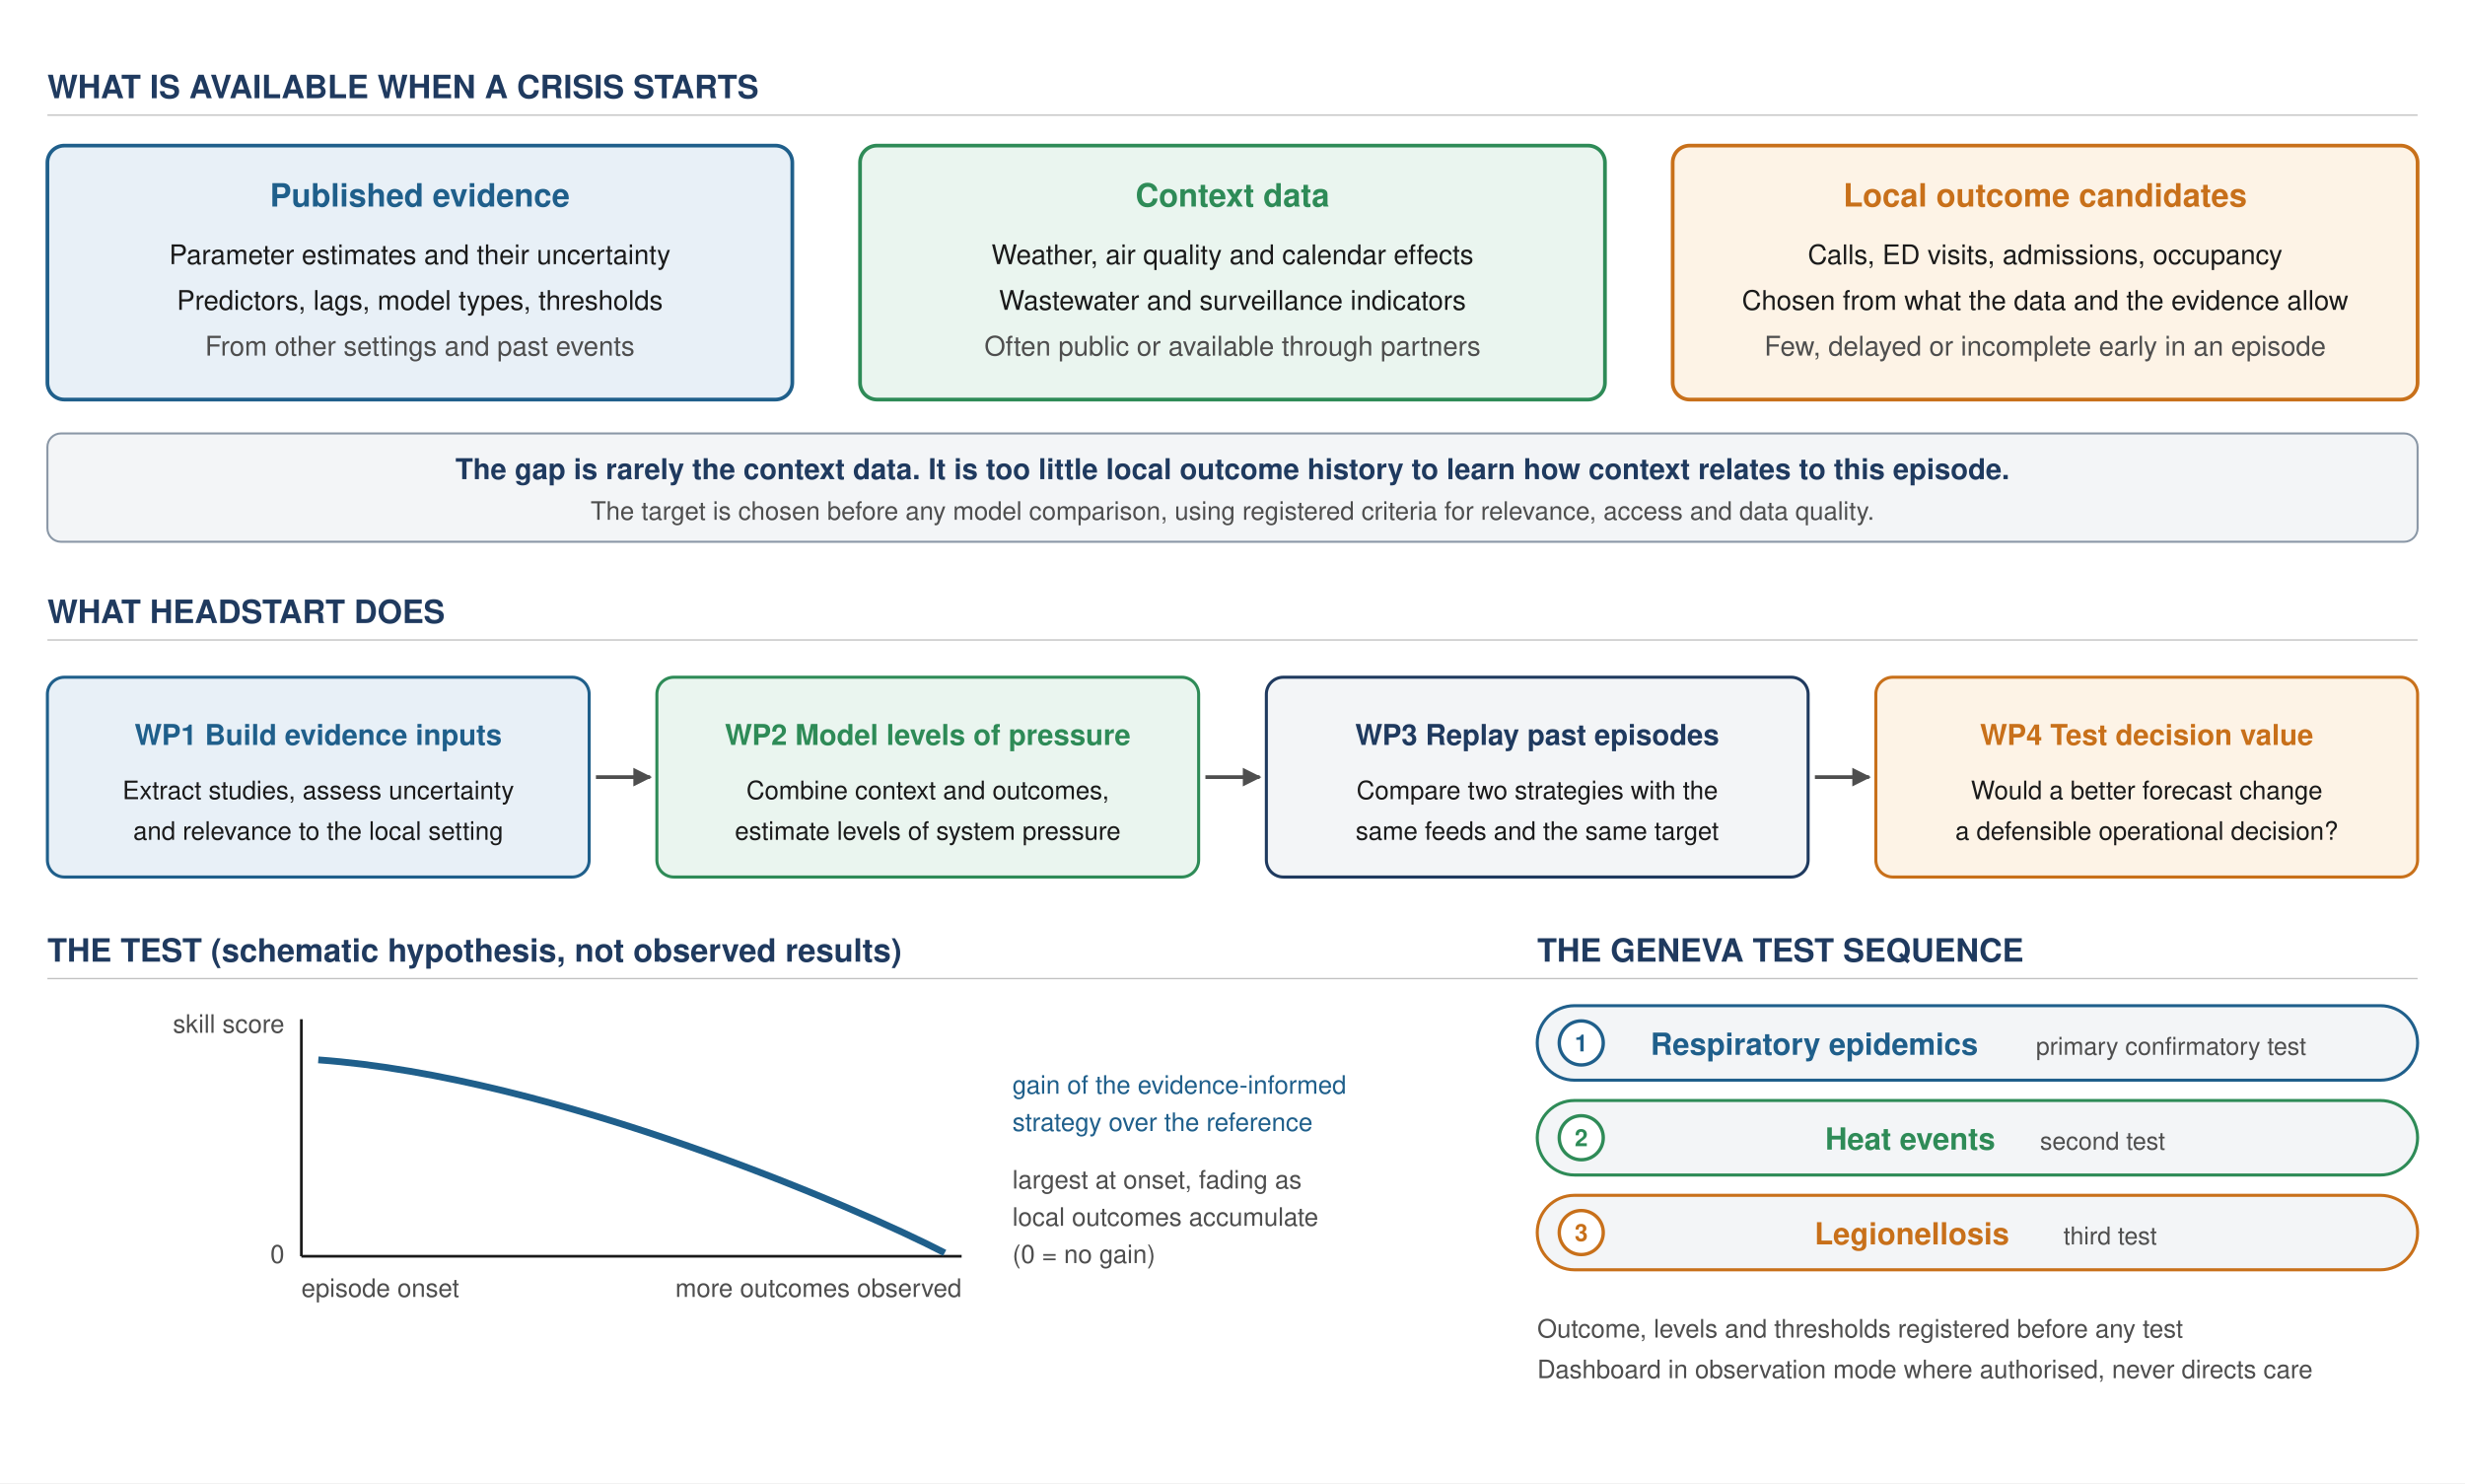
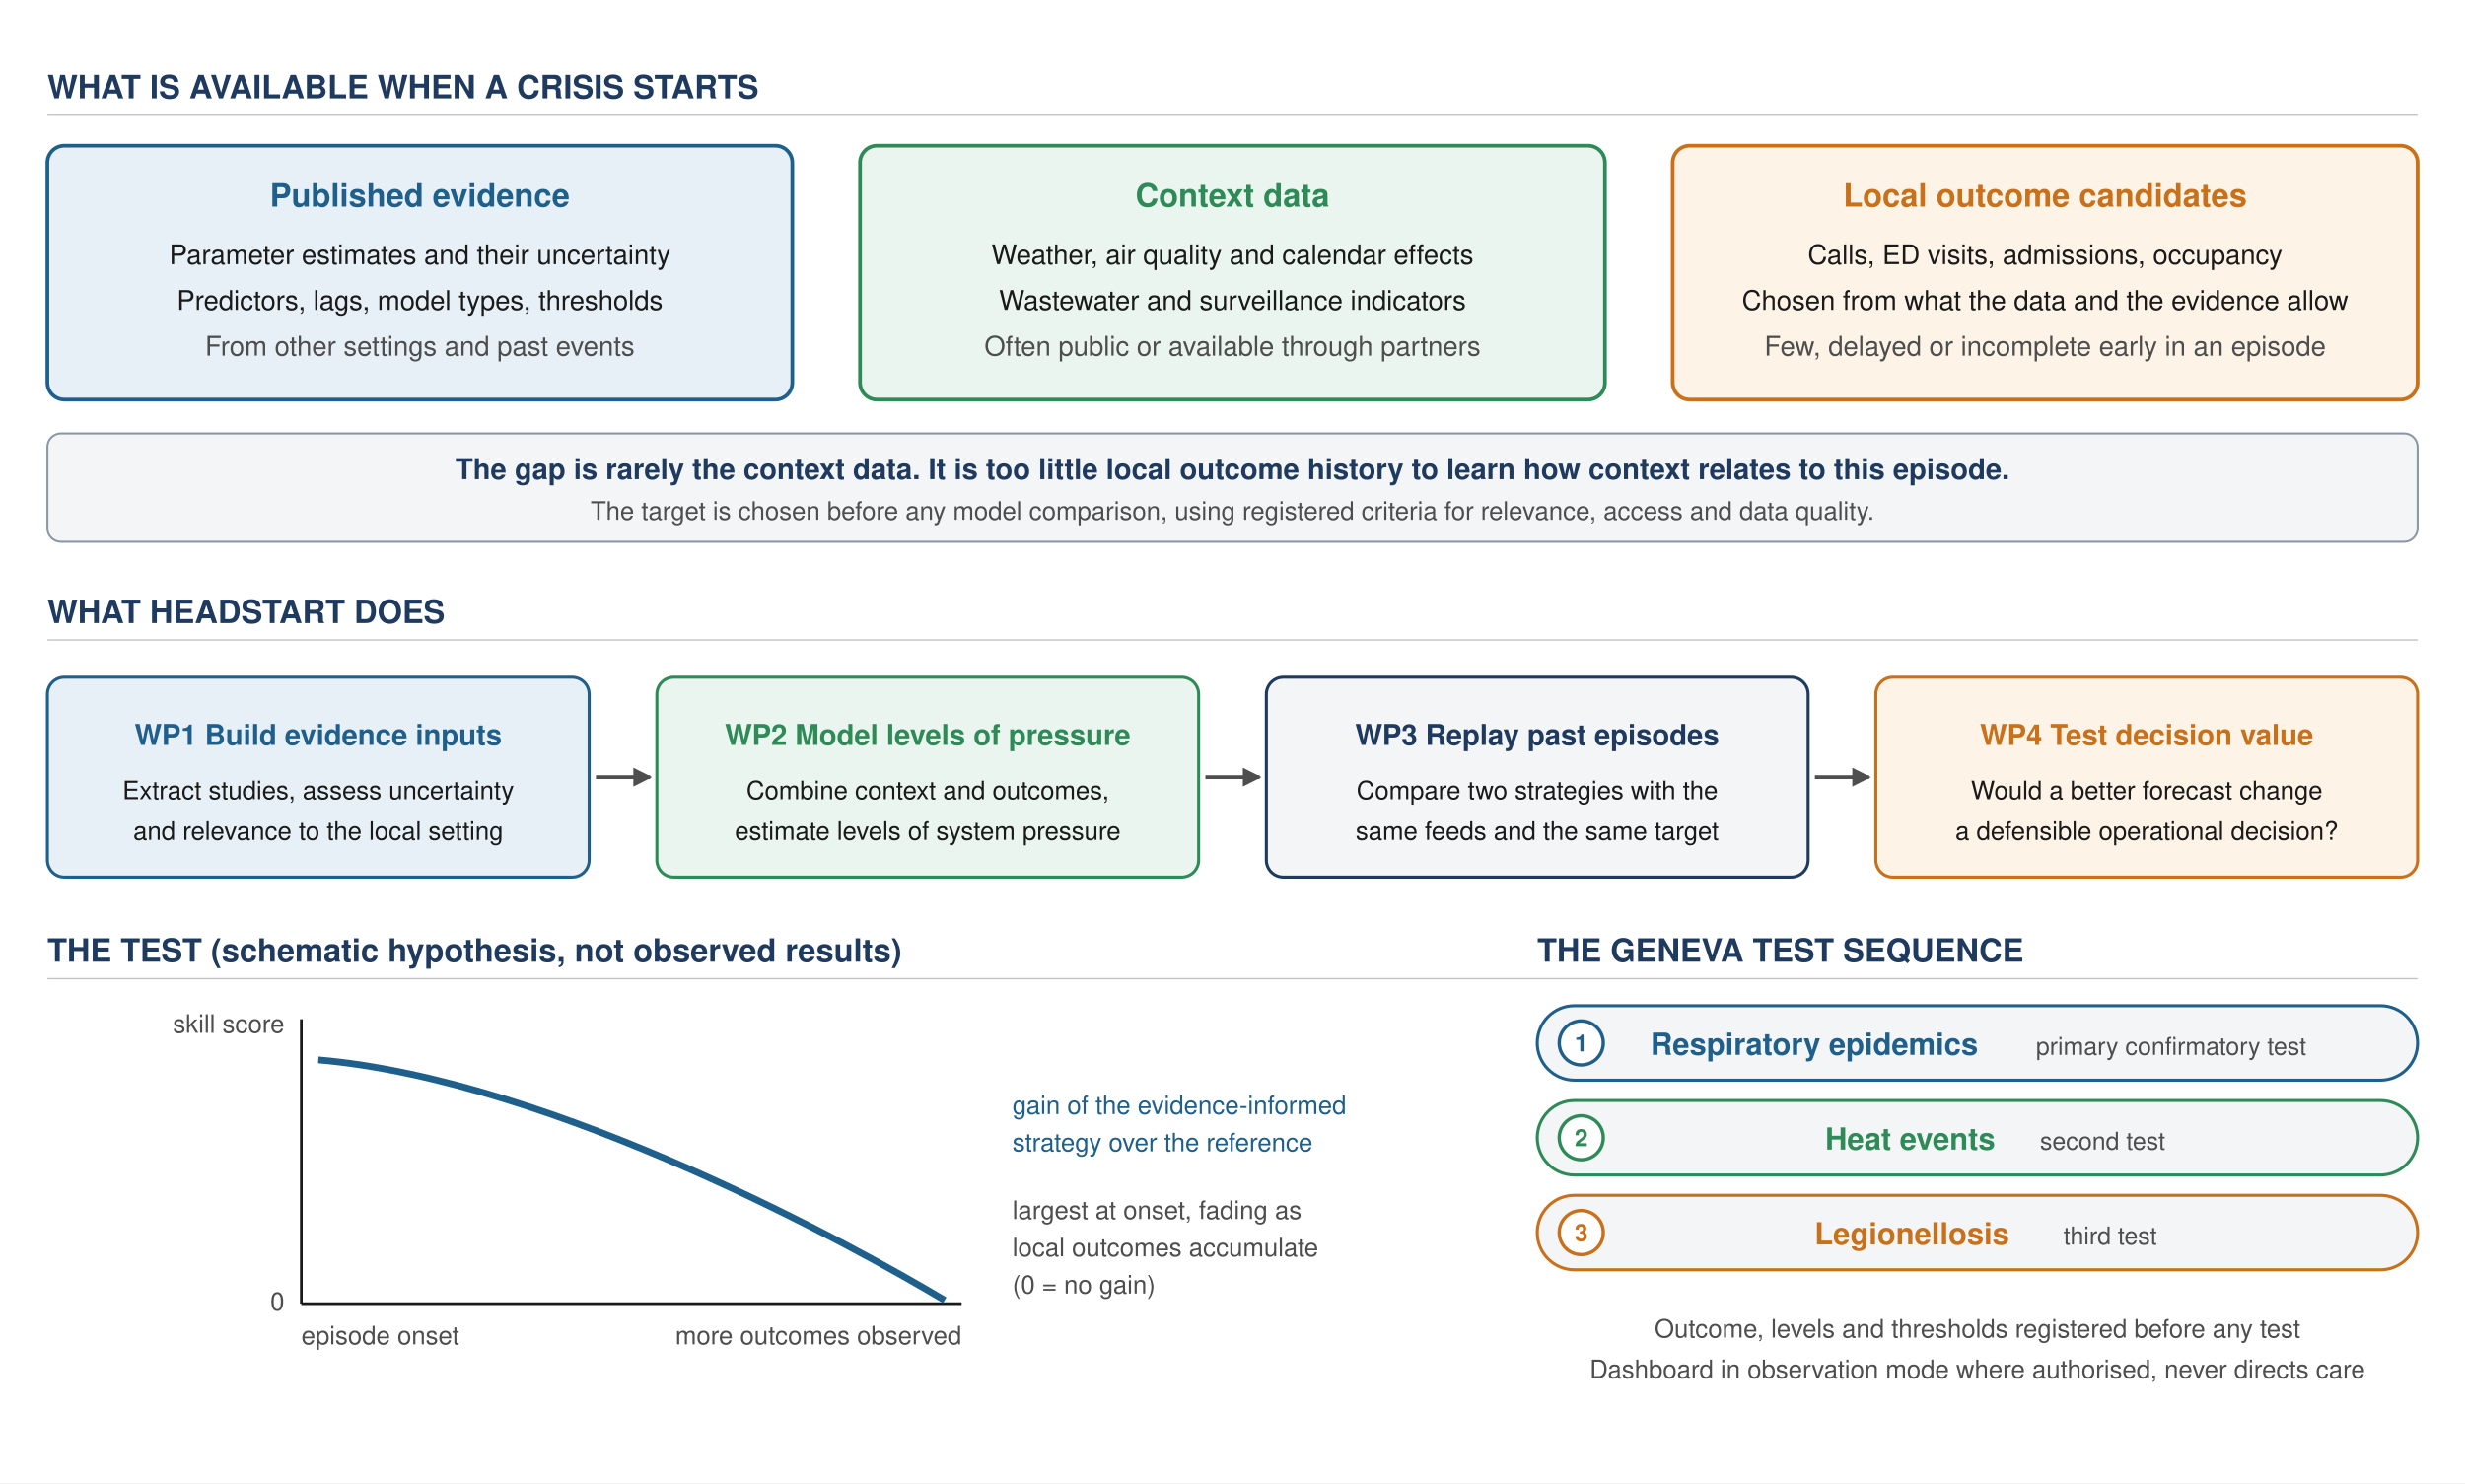
<svg xmlns="http://www.w3.org/2000/svg" width="1456" height="876" viewBox="0 0 1456 876">
  <defs>
    <marker id="a" viewBox="0 0 10 10" refX="9" refY="5" markerWidth="5" markerHeight="5" orient="auto-start-reverse">
      <path d="M 0 0 L 10 5 L 0 10 z" fill="#4e4e4e" />
    </marker>
  </defs>
  <rect width="1456" height="876" fill="white" />
  <g transform="translate(28,28)">
    <text x="0" y="30" font-family="Helvetica, Arial, sans-serif" font-size="19" fill="#1f3a5f" text-anchor="start" font-weight="bold" font-style="normal">WHAT IS AVAILABLE WHEN A CRISIS STARTS</text>
    <line x1="0" y1="40" x2="1400" y2="40" stroke="#9a9a9a" stroke-width="0.8" opacity="0.6" />
    <rect x="0" y="58" width="440" height="150" rx="10" fill="#e8f0f7" stroke="#1f5f8b" stroke-width="2.2" />
    <text x="220.0" y="94" font-family="Helvetica, Arial, sans-serif" font-size="19" fill="#1f5f8b" text-anchor="middle" font-weight="bold" font-style="normal">Published evidence</text>
    <text x="220.0" y="128" font-family="Helvetica, Arial, sans-serif" font-size="16" fill="#1a1a1a" text-anchor="middle" font-weight="normal" font-style="normal">Parameter estimates and their uncertainty</text>
    <text x="220.0" y="155" font-family="Helvetica, Arial, sans-serif" font-size="16" fill="#1a1a1a" text-anchor="middle" font-weight="normal" font-style="normal">Predictors, lags, model types, thresholds</text>
    <text x="220.0" y="182" font-family="Helvetica, Arial, sans-serif" font-size="16" fill="#4e4e4e" text-anchor="middle" font-weight="normal" font-style="normal">From other settings and past events</text>
    <rect x="480" y="58" width="440" height="150" rx="10" fill="#eaf5ef" stroke="#2e8b57" stroke-width="2.2" />
    <text x="700.0" y="94" font-family="Helvetica, Arial, sans-serif" font-size="19" fill="#2e8b57" text-anchor="middle" font-weight="bold" font-style="normal">Context data</text>
    <text x="700.0" y="128" font-family="Helvetica, Arial, sans-serif" font-size="16" fill="#1a1a1a" text-anchor="middle" font-weight="normal" font-style="normal">Weather, air quality and calendar effects</text>
    <text x="700.0" y="155" font-family="Helvetica, Arial, sans-serif" font-size="16" fill="#1a1a1a" text-anchor="middle" font-weight="normal" font-style="normal">Wastewater and surveillance indicators</text>
    <text x="700.0" y="182" font-family="Helvetica, Arial, sans-serif" font-size="16" fill="#4e4e4e" text-anchor="middle" font-weight="normal" font-style="normal">Often public or available through partners</text>
    <rect x="960" y="58" width="440" height="150" rx="10" fill="#fdf3e6" stroke="#c8701a" stroke-width="2.2" />
    <text x="1180.0" y="94" font-family="Helvetica, Arial, sans-serif" font-size="19" fill="#c8701a" text-anchor="middle" font-weight="bold" font-style="normal">Local outcome candidates</text>
    <text x="1180.0" y="128" font-family="Helvetica, Arial, sans-serif" font-size="16" fill="#1a1a1a" text-anchor="middle" font-weight="normal" font-style="normal">Calls, ED visits, admissions, occupancy</text>
    <text x="1180.0" y="155" font-family="Helvetica, Arial, sans-serif" font-size="16" fill="#1a1a1a" text-anchor="middle" font-weight="normal" font-style="normal">Chosen from what the data and the evidence allow</text>
    <text x="1180.0" y="182" font-family="Helvetica, Arial, sans-serif" font-size="16" fill="#4e4e4e" text-anchor="middle" font-weight="normal" font-style="normal">Few, delayed or incomplete early in an episode</text>
    <rect x="0" y="228" width="1400" height="64" rx="8" fill="#f3f5f7" stroke="#8a97a6" stroke-width="1.2" />
    <text x="700.0" y="255" font-family="Helvetica, Arial, sans-serif" font-size="17" fill="#1f3a5f" text-anchor="middle" font-weight="bold" font-style="normal">The gap is rarely the context data. It is too little local outcome history to learn how context relates to this episode.</text>
    <text x="700.0" y="279" font-family="Helvetica, Arial, sans-serif" font-size="15" fill="#4e4e4e" text-anchor="middle" font-weight="normal" font-style="normal">The target is chosen before any model comparison, using registered criteria for relevance, access and data quality.</text>
    <text x="0" y="340" font-family="Helvetica, Arial, sans-serif" font-size="19" fill="#1f3a5f" text-anchor="start" font-weight="bold" font-style="normal">WHAT HEADSTART DOES</text>
    <line x1="0" y1="350" x2="1400" y2="350" stroke="#9a9a9a" stroke-width="0.8" opacity="0.6" />
    <rect x="0" y="372" width="320" height="118" rx="10" fill="#e8f0f7" stroke="#1f5f8b" stroke-width="1.8" />
    <text x="160.0" y="412" font-family="Helvetica, Arial, sans-serif" font-size="17" fill="#1f5f8b" text-anchor="middle" font-weight="bold" font-style="normal">WP1  Build evidence inputs</text>
    <text x="160.0" y="444" font-family="Helvetica, Arial, sans-serif" font-size="15" fill="#1a1a1a" text-anchor="middle" font-weight="normal" font-style="normal">Extract studies, assess uncertainty</text>
    <text x="160.0" y="468" font-family="Helvetica, Arial, sans-serif" font-size="15" fill="#1a1a1a" text-anchor="middle" font-weight="normal" font-style="normal">and relevance to the local setting</text>
    <line x1="324" y1="431.0" x2="356" y2="431.0" stroke="#4e4e4e" stroke-width="2.2" marker-end="url(#a)" />
    <rect x="360" y="372" width="320" height="118" rx="10" fill="#eaf5ef" stroke="#2e8b57" stroke-width="1.8" />
    <text x="520.0" y="412" font-family="Helvetica, Arial, sans-serif" font-size="17" fill="#2e8b57" text-anchor="middle" font-weight="bold" font-style="normal">WP2  Model levels of pressure</text>
    <text x="520.0" y="444" font-family="Helvetica, Arial, sans-serif" font-size="15" fill="#1a1a1a" text-anchor="middle" font-weight="normal" font-style="normal">Combine context and outcomes,</text>
    <text x="520.0" y="468" font-family="Helvetica, Arial, sans-serif" font-size="15" fill="#1a1a1a" text-anchor="middle" font-weight="normal" font-style="normal">estimate levels of system pressure</text>
    <line x1="684" y1="431.0" x2="716" y2="431.0" stroke="#4e4e4e" stroke-width="2.2" marker-end="url(#a)" />
    <rect x="720" y="372" width="320" height="118" rx="10" fill="#f3f5f7" stroke="#1f3a5f" stroke-width="1.8" />
    <text x="880.0" y="412" font-family="Helvetica, Arial, sans-serif" font-size="17" fill="#1f3a5f" text-anchor="middle" font-weight="bold" font-style="normal">WP3  Replay past episodes</text>
    <text x="880.0" y="444" font-family="Helvetica, Arial, sans-serif" font-size="15" fill="#1a1a1a" text-anchor="middle" font-weight="normal" font-style="normal">Compare two strategies with the</text>
    <text x="880.0" y="468" font-family="Helvetica, Arial, sans-serif" font-size="15" fill="#1a1a1a" text-anchor="middle" font-weight="normal" font-style="normal">same feeds and the same target</text>
    <line x1="1044" y1="431.0" x2="1076" y2="431.0" stroke="#4e4e4e" stroke-width="2.2" marker-end="url(#a)" />
    <rect x="1080" y="372" width="320" height="118" rx="10" fill="#fdf3e6" stroke="#c8701a" stroke-width="1.8" />
    <text x="1240.0" y="412" font-family="Helvetica, Arial, sans-serif" font-size="17" fill="#c8701a" text-anchor="middle" font-weight="bold" font-style="normal">WP4  Test decision value</text>
    <text x="1240.0" y="444" font-family="Helvetica, Arial, sans-serif" font-size="15" fill="#1a1a1a" text-anchor="middle" font-weight="normal" font-style="normal">Would a better forecast change</text>
    <text x="1240.0" y="468" font-family="Helvetica, Arial, sans-serif" font-size="15" fill="#1a1a1a" text-anchor="middle" font-weight="normal" font-style="normal">a defensible operational decision?</text>
    <text x="0" y="540" font-family="Helvetica, Arial, sans-serif" font-size="19" fill="#1f3a5f" text-anchor="start" font-weight="bold" font-style="normal">THE TEST (schematic hypothesis, not observed results)</text>
    <line x1="0" y1="550" x2="1400" y2="550" stroke="#9a9a9a" stroke-width="0.8" opacity="0.6" />
-     <line x1="150" y1="714" x2="540" y2="714" stroke="#1a1a1a" stroke-width="1.6" />
-     <line x1="150" y1="574" x2="150" y2="714" stroke="#1a1a1a" stroke-width="1.6" />
-     <path d="M 160 598 C 300 608 480 686 530 712" fill="none" stroke="#1f5f8b" stroke-width="4" />
+     <line x1="150" y1="742" x2="540" y2="742" stroke="#1a1a1a" stroke-width="1.6" />
+     <line x1="150" y1="574" x2="150" y2="742" stroke="#1a1a1a" stroke-width="1.6" />
+     <path d="M 160 598 C 300 610 480 710 530 740" fill="none" stroke="#1f5f8b" stroke-width="4" />
    <text x="140" y="582" font-family="Helvetica, Arial, sans-serif" font-size="15" fill="#4e4e4e" text-anchor="end" font-weight="normal" font-style="normal">skill score</text>
-     <text x="140" y="718" font-family="Helvetica, Arial, sans-serif" font-size="15" fill="#4e4e4e" text-anchor="end" font-weight="normal" font-style="normal">0</text>
-     <text x="150" y="738" font-family="Helvetica, Arial, sans-serif" font-size="15" fill="#4e4e4e" text-anchor="start" font-weight="normal" font-style="normal">episode onset</text>
-     <text x="540" y="738" font-family="Helvetica, Arial, sans-serif" font-size="15" fill="#4e4e4e" text-anchor="end" font-weight="normal" font-style="normal">more outcomes observed</text>
-     <text x="570" y="618" font-family="Helvetica, Arial, sans-serif" font-size="15" fill="#1f5f8b" text-anchor="start" font-weight="normal" font-style="normal">gain of the evidence-informed</text>
-     <text x="570" y="640" font-family="Helvetica, Arial, sans-serif" font-size="15" fill="#1f5f8b" text-anchor="start" font-weight="normal" font-style="normal">strategy over the reference</text>
-     <text x="570" y="674" font-family="Helvetica, Arial, sans-serif" font-size="15" fill="#4e4e4e" text-anchor="start" font-weight="normal" font-style="normal">largest at onset, fading as</text>
-     <text x="570" y="696" font-family="Helvetica, Arial, sans-serif" font-size="15" fill="#4e4e4e" text-anchor="start" font-weight="normal" font-style="normal">local outcomes accumulate</text>
-     <text x="570" y="718" font-family="Helvetica, Arial, sans-serif" font-size="15" fill="#4e4e4e" text-anchor="start" font-weight="normal" font-style="normal">(0 = no gain)</text>
+     <text x="140" y="746" font-family="Helvetica, Arial, sans-serif" font-size="15" fill="#4e4e4e" text-anchor="end" font-weight="normal" font-style="normal">0</text>
+     <text x="150" y="766" font-family="Helvetica, Arial, sans-serif" font-size="15" fill="#4e4e4e" text-anchor="start" font-weight="normal" font-style="normal">episode onset</text>
+     <text x="540" y="766" font-family="Helvetica, Arial, sans-serif" font-size="15" fill="#4e4e4e" text-anchor="end" font-weight="normal" font-style="normal">more outcomes observed</text>
+     <text x="570" y="630" font-family="Helvetica, Arial, sans-serif" font-size="15" fill="#1f5f8b" text-anchor="start" font-weight="normal" font-style="normal">gain of the evidence-informed</text>
+     <text x="570" y="652" font-family="Helvetica, Arial, sans-serif" font-size="15" fill="#1f5f8b" text-anchor="start" font-weight="normal" font-style="normal">strategy over the reference</text>
+     <text x="570" y="692" font-family="Helvetica, Arial, sans-serif" font-size="15" fill="#4e4e4e" text-anchor="start" font-weight="normal" font-style="normal">largest at onset, fading as</text>
+     <text x="570" y="714" font-family="Helvetica, Arial, sans-serif" font-size="15" fill="#4e4e4e" text-anchor="start" font-weight="normal" font-style="normal">local outcomes accumulate</text>
+     <text x="570" y="736" font-family="Helvetica, Arial, sans-serif" font-size="15" fill="#4e4e4e" text-anchor="start" font-weight="normal" font-style="normal">(0 = no gain)</text>
    <text x="880" y="540" font-family="Helvetica, Arial, sans-serif" font-size="19" fill="#1f3a5f" text-anchor="start" font-weight="bold" font-style="normal">THE GENEVA TEST SEQUENCE</text>
    <rect x="880" y="566" width="520" height="44" rx="22" fill="#f3f5f7" stroke="#1f5f8b" stroke-width="1.8" />
    <circle cx="906" cy="588" r="13" fill="white" stroke="#1f5f8b" stroke-width="2" />
    <text x="906" y="593" font-family="Helvetica, Arial, sans-serif" font-size="14" fill="#1f5f8b" text-anchor="middle" font-weight="bold" font-style="normal">1</text>
    <text x="946.91" y="595" font-family="Helvetica, Arial, sans-serif" font-size="18" fill="#1f5f8b" text-anchor="start" font-weight="bold" font-style="normal">Respiratory epidemics</text>
    <text x="1174.59" y="595" font-family="Helvetica, Arial, sans-serif" font-size="14.5" fill="#4e4e4e" text-anchor="start" font-weight="normal" font-style="normal">primary confirmatory test</text>
    <rect x="880" y="622" width="520" height="44" rx="22" fill="#f3f5f7" stroke="#2e8b57" stroke-width="1.8" />
    <circle cx="906" cy="644" r="13" fill="white" stroke="#2e8b57" stroke-width="2" />
    <text x="906" y="649" font-family="Helvetica, Arial, sans-serif" font-size="14" fill="#2e8b57" text-anchor="middle" font-weight="bold" font-style="normal">2</text>
    <text x="1050.09" y="651" font-family="Helvetica, Arial, sans-serif" font-size="18" fill="#2e8b57" text-anchor="start" font-weight="bold" font-style="normal">Heat events</text>
    <text x="1176.97" y="651" font-family="Helvetica, Arial, sans-serif" font-size="14.5" fill="#4e4e4e" text-anchor="start" font-weight="normal" font-style="normal">second test</text>
    <rect x="880" y="678" width="520" height="44" rx="22" fill="#f3f5f7" stroke="#c8701a" stroke-width="1.8" />
    <circle cx="906" cy="700" r="13" fill="white" stroke="#c8701a" stroke-width="2" />
    <text x="906" y="705" font-family="Helvetica, Arial, sans-serif" font-size="14" fill="#c8701a" text-anchor="middle" font-weight="bold" font-style="normal">3</text>
    <text x="1043.78" y="707" font-family="Helvetica, Arial, sans-serif" font-size="18" fill="#c8701a" text-anchor="start" font-weight="bold" font-style="normal">Legionellosis</text>
    <text x="1190.82" y="707" font-family="Helvetica, Arial, sans-serif" font-size="14.5" fill="#4e4e4e" text-anchor="start" font-weight="normal" font-style="normal">third test</text>
-     <text x="880" y="762" font-family="Helvetica, Arial, sans-serif" font-size="15" fill="#4e4e4e" text-anchor="start" font-weight="normal" font-style="normal">Outcome, levels and thresholds registered before any test</text>
-     <text x="880" y="786" font-family="Helvetica, Arial, sans-serif" font-size="15" fill="#4e4e4e" text-anchor="start" font-weight="normal" font-style="normal">Dashboard in observation mode where authorised, never directs care</text>
+     <text x="1140" y="762" font-family="Helvetica, Arial, sans-serif" font-size="15" fill="#4e4e4e" text-anchor="middle" font-weight="normal" font-style="normal">Outcome, levels and thresholds registered before any test</text>
+     <text x="1140" y="786" font-family="Helvetica, Arial, sans-serif" font-size="15" fill="#4e4e4e" text-anchor="middle" font-weight="normal" font-style="normal">Dashboard in observation mode where authorised, never directs care</text>
  </g>
</svg>
